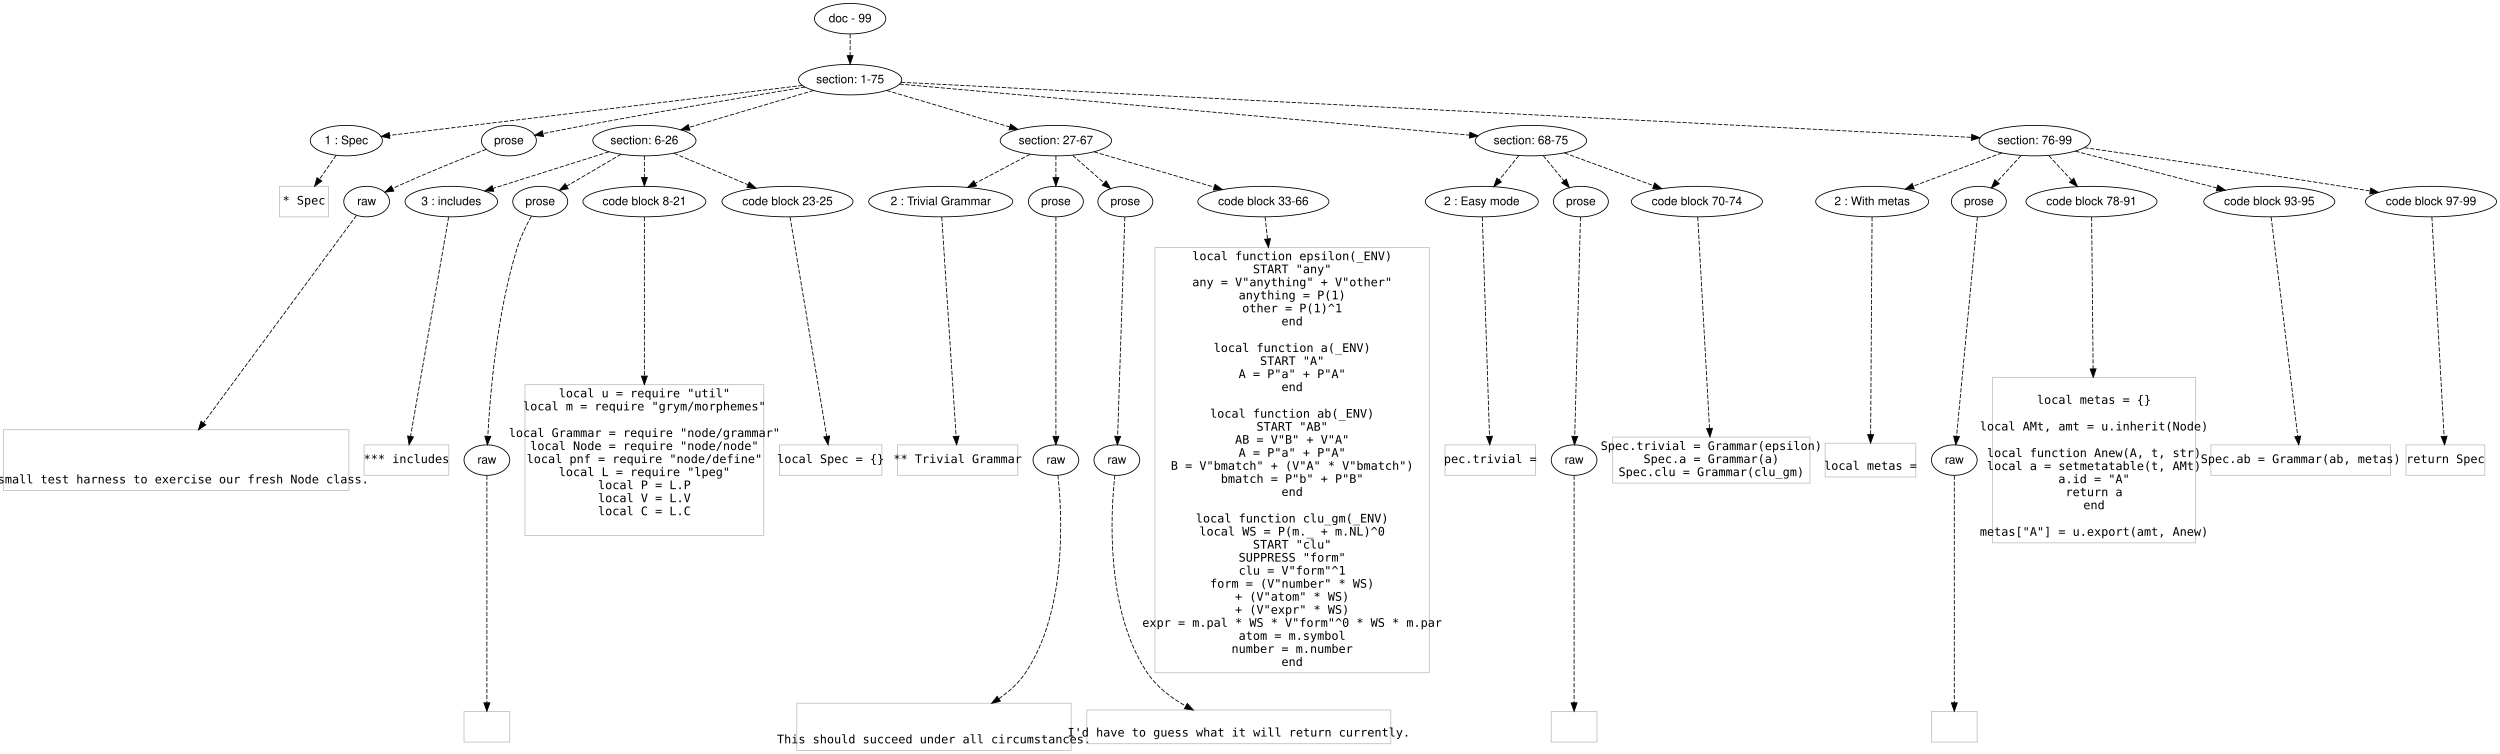
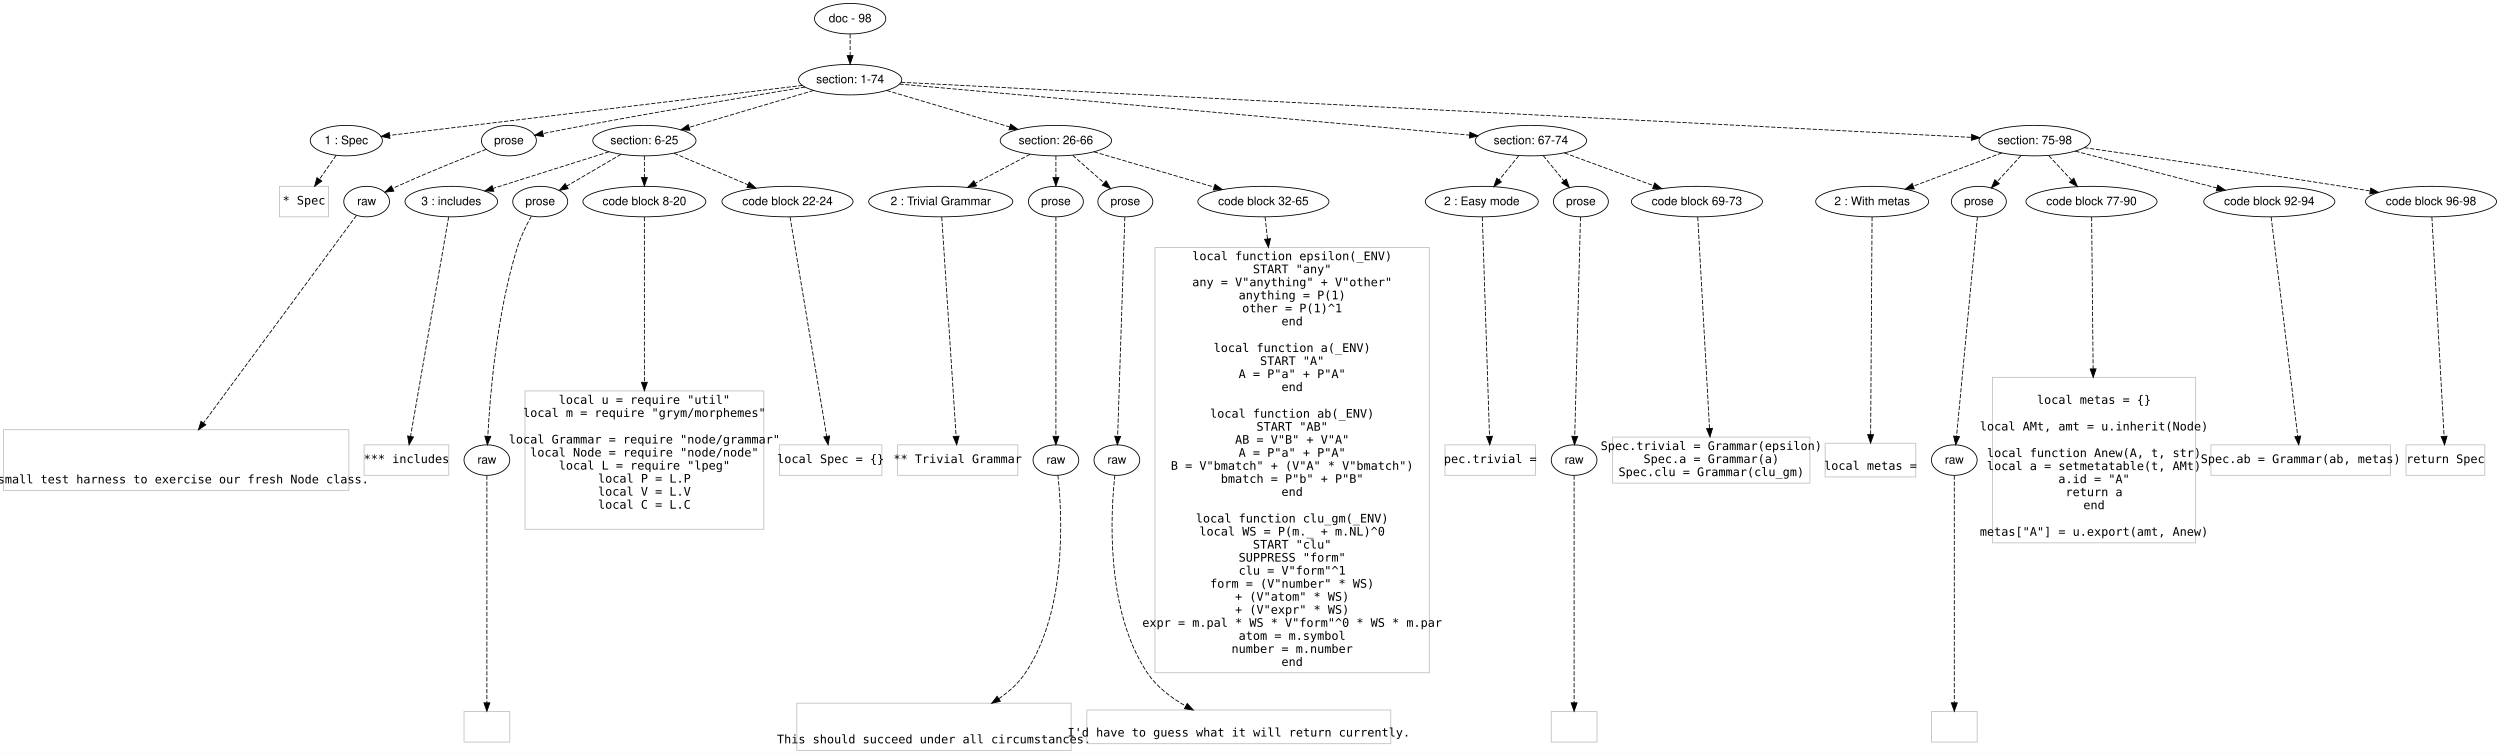
<svg xmlns="http://www.w3.org/2000/svg" width="2952pt" height="890pt" viewBox="0.00 0.00 2952.46 890.00">
  <g id="graph0" class="graph" transform="scale(1 1) rotate(0) translate(4 886.0009)">
    <polygon fill="#ffffff" stroke="transparent" points="-4,4 -4,-886.001 2948.461,-886.001 2948.461,4 -4,4" />
    <g id="node1" class="node">
      <ellipse fill="none" stroke="#000000" cx="1000" cy="-864.001" rx="42.122" ry="18" />
-       <text text-anchor="middle" x="1000" y="-859.801" font-family="Helvetica,sans-Serif" font-size="14.00" fill="#000000">doc - 99</text>
+       <text text-anchor="middle" x="1000" y="-859.801" font-family="Helvetica,sans-Serif" font-size="14.00" fill="#000000">doc - 98</text>
    </g>
    <g id="node2" class="node">
      <ellipse fill="none" stroke="#000000" cx="1000" cy="-792.001" rx="60.983" ry="18" />
-       <text text-anchor="middle" x="1000" y="-787.801" font-family="Helvetica,sans-Serif" font-size="14.00" fill="#000000">section: 1-75</text>
+       <text text-anchor="middle" x="1000" y="-787.801" font-family="Helvetica,sans-Serif" font-size="14.00" fill="#000000">section: 1-74</text>
    </g>
    <g id="edge1" class="edge">
      <path fill="none" stroke="#000000" stroke-dasharray="5,2" d="M1000,-845.832C1000,-838.132 1000,-828.975 1000,-820.418" />
      <polygon fill="#000000" stroke="#000000" points="1003.5,-820.414 1000,-810.414 996.5,-820.414 1003.5,-820.414" />
    </g>
    <g id="node3" class="node">
      <ellipse fill="none" stroke="#000000" cx="405" cy="-720.001" rx="42.606" ry="18" />
      <text text-anchor="middle" x="405" y="-715.801" font-family="Helvetica,sans-Serif" font-size="14.00" fill="#000000">1 : Spec</text>
    </g>
    <g id="edge2" class="edge">
      <path fill="none" stroke="#000000" stroke-dasharray="5,2" d="M943.756,-785.195C828.555,-771.255 567.294,-739.64 456.361,-726.216" />
      <polygon fill="#000000" stroke="#000000" points="456.452,-722.702 446.104,-724.975 455.611,-729.651 456.452,-722.702" />
    </g>
    <g id="node4" class="node">
      <ellipse fill="none" stroke="#000000" cx="597" cy="-720.001" rx="32.459" ry="18" />
      <text text-anchor="middle" x="597" y="-715.801" font-family="Helvetica,sans-Serif" font-size="14.00" fill="#000000">prose</text>
    </g>
    <g id="edge3" class="edge">
      <path fill="none" stroke="#000000" stroke-dasharray="5,2" d="M946.757,-783.258C884.412,-772.917 778.074,-754.962 687,-738.001 670.68,-734.962 652.738,-731.415 637.197,-728.278" />
      <polygon fill="#000000" stroke="#000000" points="637.869,-724.842 627.372,-726.284 636.477,-731.703 637.869,-724.842" />
    </g>
    <g id="node5" class="node">
      <ellipse fill="none" stroke="#000000" cx="757" cy="-720.001" rx="60.983" ry="18" />
-       <text text-anchor="middle" x="757" y="-715.801" font-family="Helvetica,sans-Serif" font-size="14.00" fill="#000000">section: 6-26</text>
+       <text text-anchor="middle" x="757" y="-715.801" font-family="Helvetica,sans-Serif" font-size="14.00" fill="#000000">section: 6-25</text>
    </g>
    <g id="edge4" class="edge">
      <path fill="none" stroke="#000000" stroke-dasharray="5,2" d="M956.837,-779.212C915.755,-767.039 853.845,-748.696 809.832,-735.655" />
      <polygon fill="#000000" stroke="#000000" points="810.752,-732.277 800.17,-732.792 808.764,-738.989 810.752,-732.277" />
    </g>
    <g id="node6" class="node">
      <ellipse fill="none" stroke="#000000" cx="1243" cy="-720.001" rx="65.819" ry="18" />
-       <text text-anchor="middle" x="1243" y="-715.801" font-family="Helvetica,sans-Serif" font-size="14.00" fill="#000000">section: 27-67</text>
+       <text text-anchor="middle" x="1243" y="-715.801" font-family="Helvetica,sans-Serif" font-size="14.00" fill="#000000">section: 26-66</text>
    </g>
    <g id="edge5" class="edge">
      <path fill="none" stroke="#000000" stroke-dasharray="5,2" d="M1043.164,-779.212C1083.738,-767.19 1144.63,-749.148 1188.53,-736.14" />
      <polygon fill="#000000" stroke="#000000" points="1189.589,-739.477 1198.182,-733.28 1187.6,-732.765 1189.589,-739.477" />
    </g>
    <g id="node7" class="node">
      <ellipse fill="none" stroke="#000000" cx="1804" cy="-720.001" rx="65.819" ry="18" />
-       <text text-anchor="middle" x="1804" y="-715.801" font-family="Helvetica,sans-Serif" font-size="14.00" fill="#000000">section: 68-75</text>
+       <text text-anchor="middle" x="1804" y="-715.801" font-family="Helvetica,sans-Serif" font-size="14.00" fill="#000000">section: 67-74</text>
    </g>
    <g id="edge6" class="edge">
      <path fill="none" stroke="#000000" stroke-dasharray="5,2" d="M1058.145,-786.794C1201.888,-773.922 1573.701,-740.625 1731.484,-726.495" />
      <polygon fill="#000000" stroke="#000000" points="1731.915,-729.97 1741.563,-725.592 1731.29,-722.998 1731.915,-729.97" />
    </g>
    <g id="node8" class="node">
      <ellipse fill="none" stroke="#000000" cx="2399" cy="-720.001" rx="65.819" ry="18" />
-       <text text-anchor="middle" x="2399" y="-715.801" font-family="Helvetica,sans-Serif" font-size="14.00" fill="#000000">section: 76-99</text>
+       <text text-anchor="middle" x="2399" y="-715.801" font-family="Helvetica,sans-Serif" font-size="14.00" fill="#000000">section: 75-98</text>
    </g>
    <g id="edge7" class="edge">
      <path fill="none" stroke="#000000" stroke-dasharray="5,2" d="M1060.113,-788.907C1284.914,-777.338 2075.876,-736.631 2323.977,-723.862" />
      <polygon fill="#000000" stroke="#000000" points="2324.522,-727.339 2334.329,-723.329 2324.162,-720.348 2324.522,-727.339" />
    </g>
    <g id="node9" class="node">
      <polygon fill="none" stroke="#c0c0c0" points="384,-666.001 326,-666.001 326,-630.001 384,-630.001 384,-666.001" />
      <text text-anchor="middle" x="355" y="-644.501" font-family="Inconsolata" font-size="14.00" fill="#000000">* Spec</text>
    </g>
    <g id="edge8" class="edge">
      <path fill="none" stroke="#000000" stroke-dasharray="5,2" d="M392.896,-702.572C387.01,-694.096 379.811,-683.729 373.274,-674.316" />
      <polygon fill="#000000" stroke="#000000" points="376.093,-672.239 367.514,-666.021 370.344,-676.232 376.093,-672.239" />
    </g>
    <g id="node10" class="node">
      <ellipse fill="none" stroke="#000000" cx="429" cy="-648.001" rx="27" ry="18" />
      <text text-anchor="middle" x="429" y="-643.801" font-family="Helvetica,sans-Serif" font-size="14.00" fill="#000000">raw</text>
    </g>
    <g id="edge9" class="edge">
      <path fill="none" stroke="#000000" stroke-dasharray="5,2" d="M570.202,-709.723C543.354,-699.266 500.963,-682.32 465,-666.001 463.234,-665.2 461.428,-664.361 459.611,-663.501" />
      <polygon fill="#000000" stroke="#000000" points="461.1,-660.333 450.575,-659.119 458.045,-666.632 461.1,-660.333" />
    </g>
    <g id="node12" class="node">
      <ellipse fill="none" stroke="#000000" cx="529" cy="-648.001" rx="54.685" ry="18" />
      <text text-anchor="middle" x="529" y="-643.801" font-family="Helvetica,sans-Serif" font-size="14.00" fill="#000000">3 : includes</text>
    </g>
    <g id="edge11" class="edge">
      <path fill="none" stroke="#000000" stroke-dasharray="5,2" d="M715.181,-706.795C676.582,-694.606 619.229,-676.494 578.39,-663.598" />
      <polygon fill="#000000" stroke="#000000" points="579.235,-660.194 568.645,-660.52 577.127,-666.869 579.235,-660.194" />
    </g>
    <g id="node13" class="node">
      <ellipse fill="none" stroke="#000000" cx="634" cy="-648.001" rx="32.459" ry="18" />
      <text text-anchor="middle" x="634" y="-643.801" font-family="Helvetica,sans-Serif" font-size="14.00" fill="#000000">prose</text>
    </g>
    <g id="edge12" class="edge">
      <path fill="none" stroke="#000000" stroke-dasharray="5,2" d="M729.396,-703.843C710.356,-692.697 685.01,-677.861 665.231,-666.282" />
      <polygon fill="#000000" stroke="#000000" points="666.975,-663.248 656.577,-661.217 663.439,-669.289 666.975,-663.248" />
    </g>
    <g id="node14" class="node">
      <ellipse fill="none" stroke="#000000" cx="757" cy="-648.001" rx="72.584" ry="18" />
-       <text text-anchor="middle" x="757" y="-643.801" font-family="Helvetica,sans-Serif" font-size="14.00" fill="#000000">code block 8-21</text>
+       <text text-anchor="middle" x="757" y="-643.801" font-family="Helvetica,sans-Serif" font-size="14.00" fill="#000000">code block 8-20</text>
    </g>
    <g id="edge13" class="edge">
      <path fill="none" stroke="#000000" stroke-dasharray="5,2" d="M757,-701.832C757,-694.132 757,-684.975 757,-676.418" />
      <polygon fill="#000000" stroke="#000000" points="760.5,-676.414 757,-666.414 753.5,-676.414 760.5,-676.414" />
    </g>
    <g id="node15" class="node">
      <ellipse fill="none" stroke="#000000" cx="926" cy="-648.001" rx="77.421" ry="18" />
-       <text text-anchor="middle" x="926" y="-643.801" font-family="Helvetica,sans-Serif" font-size="14.00" fill="#000000">code block 23-25</text>
+       <text text-anchor="middle" x="926" y="-643.801" font-family="Helvetica,sans-Serif" font-size="14.00" fill="#000000">code block 22-24</text>
    </g>
    <g id="edge14" class="edge">
      <path fill="none" stroke="#000000" stroke-dasharray="5,2" d="M792.017,-705.082C817.27,-694.324 851.628,-679.686 879.229,-667.927" />
      <polygon fill="#000000" stroke="#000000" points="880.855,-671.039 888.683,-663.899 878.112,-664.599 880.855,-671.039" />
    </g>
    <g id="node21" class="node">
      <ellipse fill="none" stroke="#000000" cx="1107" cy="-648.001" rx="85.088" ry="18" />
      <text text-anchor="middle" x="1107" y="-643.801" font-family="Helvetica,sans-Serif" font-size="14.00" fill="#000000">2 : Trivial Grammar</text>
    </g>
    <g id="edge20" class="edge">
      <path fill="none" stroke="#000000" stroke-dasharray="5,2" d="M1212.479,-703.843C1193.377,-693.73 1168.538,-680.58 1147.762,-669.581" />
      <polygon fill="#000000" stroke="#000000" points="1149.313,-666.442 1138.838,-664.856 1146.038,-672.628 1149.313,-666.442" />
    </g>
    <g id="node22" class="node">
      <ellipse fill="none" stroke="#000000" cx="1243" cy="-648.001" rx="32.459" ry="18" />
      <text text-anchor="middle" x="1243" y="-643.801" font-family="Helvetica,sans-Serif" font-size="14.00" fill="#000000">prose</text>
    </g>
    <g id="edge21" class="edge">
      <path fill="none" stroke="#000000" stroke-dasharray="5,2" d="M1243,-701.832C1243,-694.132 1243,-684.975 1243,-676.418" />
      <polygon fill="#000000" stroke="#000000" points="1246.5,-676.414 1243,-666.414 1239.5,-676.414 1246.5,-676.414" />
    </g>
    <g id="node23" class="node">
      <ellipse fill="none" stroke="#000000" cx="1325" cy="-648.001" rx="32.459" ry="18" />
      <text text-anchor="middle" x="1325" y="-643.801" font-family="Helvetica,sans-Serif" font-size="14.00" fill="#000000">prose</text>
    </g>
    <g id="edge22" class="edge">
      <path fill="none" stroke="#000000" stroke-dasharray="5,2" d="M1262.85,-702.572C1273.941,-692.833 1287.876,-680.597 1299.739,-670.182" />
      <polygon fill="#000000" stroke="#000000" points="1302.355,-672.542 1307.56,-663.314 1297.736,-667.282 1302.355,-672.542" />
    </g>
    <g id="node24" class="node">
      <ellipse fill="none" stroke="#000000" cx="1488" cy="-648.001" rx="77.421" ry="18" />
-       <text text-anchor="middle" x="1488" y="-643.801" font-family="Helvetica,sans-Serif" font-size="14.00" fill="#000000">code block 33-66</text>
+       <text text-anchor="middle" x="1488" y="-643.801" font-family="Helvetica,sans-Serif" font-size="14.00" fill="#000000">code block 32-65</text>
    </g>
    <g id="edge23" class="edge">
      <path fill="none" stroke="#000000" stroke-dasharray="5,2" d="M1287.937,-706.795C1327.795,-695.082 1386.263,-677.899 1429.71,-665.131" />
      <polygon fill="#000000" stroke="#000000" points="1430.966,-668.41 1439.573,-662.232 1428.992,-661.694 1430.966,-668.41" />
    </g>
    <g id="node31" class="node">
      <ellipse fill="none" stroke="#000000" cx="1746" cy="-648.001" rx="66.77" ry="18" />
      <text text-anchor="middle" x="1746" y="-643.801" font-family="Helvetica,sans-Serif" font-size="14.00" fill="#000000">2 : Easy mode</text>
    </g>
    <g id="edge30" class="edge">
      <path fill="none" stroke="#000000" stroke-dasharray="5,2" d="M1789.663,-702.203C1782.709,-693.571 1774.23,-683.045 1766.599,-673.573" />
      <polygon fill="#000000" stroke="#000000" points="1769.171,-671.186 1760.172,-665.594 1763.72,-675.577 1769.171,-671.186" />
    </g>
    <g id="node32" class="node">
      <ellipse fill="none" stroke="#000000" cx="1863" cy="-648.001" rx="32.459" ry="18" />
      <text text-anchor="middle" x="1863" y="-643.801" font-family="Helvetica,sans-Serif" font-size="14.00" fill="#000000">prose</text>
    </g>
    <g id="edge31" class="edge">
      <path fill="none" stroke="#000000" stroke-dasharray="5,2" d="M1818.584,-702.203C1825.942,-693.224 1834.98,-682.194 1842.978,-672.434" />
      <polygon fill="#000000" stroke="#000000" points="1845.761,-674.56 1849.392,-664.607 1840.347,-670.123 1845.761,-674.56" />
    </g>
    <g id="node33" class="node">
      <ellipse fill="none" stroke="#000000" cx="2000" cy="-648.001" rx="77.421" ry="18" />
-       <text text-anchor="middle" x="2000" y="-643.801" font-family="Helvetica,sans-Serif" font-size="14.00" fill="#000000">code block 70-74</text>
+       <text text-anchor="middle" x="2000" y="-643.801" font-family="Helvetica,sans-Serif" font-size="14.00" fill="#000000">code block 69-73</text>
    </g>
    <g id="edge32" class="edge">
      <path fill="none" stroke="#000000" stroke-dasharray="5,2" d="M1843.664,-705.431C1874.003,-694.286 1916.07,-678.832 1948.926,-666.763" />
      <polygon fill="#000000" stroke="#000000" points="1950.186,-670.029 1958.366,-663.295 1947.772,-663.458 1950.186,-670.029" />
    </g>
    <g id="node38" class="node">
      <ellipse fill="none" stroke="#000000" cx="2207" cy="-648.001" rx="66.744" ry="18" />
      <text text-anchor="middle" x="2207" y="-643.801" font-family="Helvetica,sans-Serif" font-size="14.00" fill="#000000">2 : With metas</text>
    </g>
    <g id="edge37" class="edge">
      <path fill="none" stroke="#000000" stroke-dasharray="5,2" d="M2360.146,-705.431C2330.057,-694.147 2288.192,-678.448 2255.838,-666.315" />
      <polygon fill="#000000" stroke="#000000" points="2256.718,-662.907 2246.125,-662.673 2254.26,-669.461 2256.718,-662.907" />
    </g>
    <g id="node39" class="node">
      <ellipse fill="none" stroke="#000000" cx="2333" cy="-648.001" rx="32.459" ry="18" />
      <text text-anchor="middle" x="2333" y="-643.801" font-family="Helvetica,sans-Serif" font-size="14.00" fill="#000000">prose</text>
    </g>
    <g id="edge38" class="edge">
      <path fill="none" stroke="#000000" stroke-dasharray="5,2" d="M2382.685,-702.203C2374.252,-693.003 2363.845,-681.65 2354.738,-671.715" />
      <polygon fill="#000000" stroke="#000000" points="2357.113,-669.126 2347.776,-664.12 2351.953,-673.856 2357.113,-669.126" />
    </g>
    <g id="node40" class="node">
      <ellipse fill="none" stroke="#000000" cx="2466" cy="-648.001" rx="77.421" ry="18" />
-       <text text-anchor="middle" x="2466" y="-643.801" font-family="Helvetica,sans-Serif" font-size="14.00" fill="#000000">code block 78-91</text>
+       <text text-anchor="middle" x="2466" y="-643.801" font-family="Helvetica,sans-Serif" font-size="14.00" fill="#000000">code block 77-90</text>
    </g>
    <g id="edge39" class="edge">
      <path fill="none" stroke="#000000" stroke-dasharray="5,2" d="M2415.562,-702.203C2423.695,-693.463 2433.637,-682.779 2442.537,-673.215" />
      <polygon fill="#000000" stroke="#000000" points="2445.146,-675.548 2449.396,-665.843 2440.022,-670.78 2445.146,-675.548" />
    </g>
    <g id="node41" class="node">
      <ellipse fill="none" stroke="#000000" cx="2676" cy="-648.001" rx="77.421" ry="18" />
-       <text text-anchor="middle" x="2676" y="-643.801" font-family="Helvetica,sans-Serif" font-size="14.00" fill="#000000">code block 93-95</text>
+       <text text-anchor="middle" x="2676" y="-643.801" font-family="Helvetica,sans-Serif" font-size="14.00" fill="#000000">code block 92-94</text>
    </g>
    <g id="edge40" class="edge">
      <path fill="none" stroke="#000000" stroke-dasharray="5,2" d="M2446.934,-707.542C2493.242,-695.505 2563.605,-677.215 2614.123,-664.085" />
      <polygon fill="#000000" stroke="#000000" points="2615.151,-667.434 2623.949,-661.53 2613.39,-660.659 2615.151,-667.434" />
    </g>
    <g id="node42" class="node">
      <ellipse fill="none" stroke="#000000" cx="2867" cy="-648.001" rx="77.421" ry="18" />
-       <text text-anchor="middle" x="2867" y="-643.801" font-family="Helvetica,sans-Serif" font-size="14.00" fill="#000000">code block 97-99</text>
+       <text text-anchor="middle" x="2867" y="-643.801" font-family="Helvetica,sans-Serif" font-size="14.00" fill="#000000">code block 96-98</text>
    </g>
    <g id="edge41" class="edge">
      <path fill="none" stroke="#000000" stroke-dasharray="5,2" d="M2457.531,-711.7C2529.33,-701.424 2654.733,-683.172 2762,-666.001 2772.697,-664.289 2783.995,-662.418 2795.059,-660.55" />
      <polygon fill="#000000" stroke="#000000" points="2795.858,-663.965 2805.131,-658.841 2794.686,-657.064 2795.858,-663.965" />
    </g>
    <g id="node11" class="node">
      <polygon fill="none" stroke="#c0c0c0" points="408,-378.602 0,-378.602 0,-306.799 408,-306.799 408,-378.602" />
      <text text-anchor="middle" x="204" y="-315.2" font-family="Inconsolata" font-size="14.00" fill="#000000">  A small test harness to exercise our fresh Node class.</text>
    </g>
    <g id="edge10" class="edge">
      <path fill="none" stroke="#000000" stroke-dasharray="5,2" d="M416.903,-631.587C383.133,-585.765 287.005,-455.329 236.268,-386.485" />
      <polygon fill="#000000" stroke="#000000" points="239.063,-384.378 230.313,-378.404 233.428,-388.531 239.063,-384.378" />
    </g>
    <g id="node16" class="node">
      <polygon fill="none" stroke="#c0c0c0" points="526,-360.7 426,-360.7 426,-324.7 526,-324.7 526,-360.7" />
      <text text-anchor="middle" x="476" y="-339.2" font-family="Inconsolata" font-size="14.00" fill="#000000">*** includes</text>
    </g>
    <g id="edge15" class="edge">
      <path fill="none" stroke="#000000" stroke-dasharray="5,2" d="M525.843,-629.817C516.951,-578.592 491.643,-432.812 480.909,-370.98" />
      <polygon fill="#000000" stroke="#000000" points="484.299,-370.043 479.14,-360.789 477.402,-371.24 484.299,-370.043" />
    </g>
    <g id="node17" class="node">
      <ellipse fill="none" stroke="#000000" cx="571" cy="-342.7" rx="27" ry="18" />
      <text text-anchor="middle" x="571" y="-338.5" font-family="Helvetica,sans-Serif" font-size="14.00" fill="#000000">raw</text>
    </g>
    <g id="edge16" class="edge">
      <path fill="none" stroke="#000000" stroke-dasharray="5,2" d="M623.502,-630.605C617.753,-620.306 611.003,-606.806 607,-594.001 582.479,-515.557 574.58,-418.055 572.098,-370.881" />
      <polygon fill="#000000" stroke="#000000" points="575.59,-370.626 571.611,-360.806 568.598,-370.964 575.59,-370.626" />
    </g>
    <g id="node19" class="node">
-       <polygon fill="none" stroke="#c0c0c0" points="898,-431.801 616,-431.801 616,-253.6 898,-253.6 898,-431.801" />
-       <text text-anchor="middle" x="757" y="-416.801" font-family="Inconsolata" font-size="14.00" fill="#000000">local u = require "util"</text>
-       <text text-anchor="middle" x="757" y="-401.401" font-family="Inconsolata" font-size="14.00" fill="#000000">local m = require "grym/morphemes"</text>
-       <text text-anchor="middle" x="757" y="-370.001" font-family="Inconsolata" font-size="14.00" fill="#000000">local Grammar = require "node/grammar"</text>
-       <text text-anchor="middle" x="757" y="-354.601" font-family="Inconsolata" font-size="14.00" fill="#000000">local Node = require "node/node"</text>
-       <text text-anchor="middle" x="757" y="-339.2" font-family="Inconsolata" font-size="14.00" fill="#000000">local pnf = require "node/define"</text>
-       <text text-anchor="middle" x="757" y="-323.8" font-family="Inconsolata" font-size="14.00" fill="#000000">local L = require "lpeg"</text>
-       <text text-anchor="middle" x="757" y="-308.4" font-family="Inconsolata" font-size="14.00" fill="#000000">local P = L.P</text>
-       <text text-anchor="middle" x="757" y="-293" font-family="Inconsolata" font-size="14.00" fill="#000000">local V = L.V</text>
-       <text text-anchor="middle" x="757" y="-277.6" font-family="Inconsolata" font-size="14.00" fill="#000000">local C = L.C</text>
+       <polygon fill="none" stroke="#c0c0c0" points="898,-424.401 616,-424.401 616,-261 898,-261 898,-424.401" />
+       <text text-anchor="middle" x="757" y="-409.101" font-family="Inconsolata" font-size="14.00" fill="#000000">local u = require "util"</text>
+       <text text-anchor="middle" x="757" y="-393.701" font-family="Inconsolata" font-size="14.00" fill="#000000">local m = require "grym/morphemes"</text>
+       <text text-anchor="middle" x="757" y="-362.3" font-family="Inconsolata" font-size="14.00" fill="#000000">local Grammar = require "node/grammar"</text>
+       <text text-anchor="middle" x="757" y="-346.901" font-family="Inconsolata" font-size="14.00" fill="#000000">local Node = require "node/node"</text>
+       <text text-anchor="middle" x="757" y="-331.5" font-family="Inconsolata" font-size="14.00" fill="#000000">local L = require "lpeg"</text>
+       <text text-anchor="middle" x="757" y="-316.101" font-family="Inconsolata" font-size="14.00" fill="#000000">local P = L.P</text>
+       <text text-anchor="middle" x="757" y="-300.7" font-family="Inconsolata" font-size="14.00" fill="#000000">local V = L.V</text>
+       <text text-anchor="middle" x="757" y="-285.3" font-family="Inconsolata" font-size="14.00" fill="#000000">local C = L.C</text>
    </g>
    <g id="edge18" class="edge">
-       <path fill="none" stroke="#000000" stroke-dasharray="5,2" d="M757,-629.817C757,-593.553 757,-509.899 757,-442.19" />
-       <polygon fill="#000000" stroke="#000000" points="760.5,-441.897 757,-431.897 753.5,-441.897 760.5,-441.897" />
+       <path fill="none" stroke="#000000" stroke-dasharray="5,2" d="M757,-629.817C757,-592.194 757,-503.562 757,-434.648" />
+       <polygon fill="#000000" stroke="#000000" points="760.5,-434.631 757,-424.631 753.5,-434.632 760.5,-434.631" />
    </g>
    <g id="node20" class="node">
      <polygon fill="none" stroke="#c0c0c0" points="1037.5,-360.7 916.5,-360.7 916.5,-324.7 1037.5,-324.7 1037.5,-360.7" />
      <text text-anchor="middle" x="977" y="-339.2" font-family="Inconsolata" font-size="14.00" fill="#000000">local Spec = {}</text>
    </g>
    <g id="edge19" class="edge">
      <path fill="none" stroke="#000000" stroke-dasharray="5,2" d="M929.038,-629.817C937.595,-578.592 961.947,-432.812 972.276,-370.98" />
      <polygon fill="#000000" stroke="#000000" points="975.783,-371.229 973.978,-360.789 968.879,-370.075 975.783,-371.229" />
    </g>
    <g id="node18" class="node">
      <polygon fill="none" stroke="#c0c0c0" points="598,-45.7 544,-45.7 544,-9.7 598,-9.7 598,-45.7" />
    </g>
    <g id="edge17" class="edge">
      <path fill="none" stroke="#000000" stroke-dasharray="5,2" d="M571,-324.403C571,-271.774 571,-119.715 571,-56.154" />
      <polygon fill="#000000" stroke="#000000" points="574.5,-56.048 571,-46.048 567.5,-56.048 574.5,-56.048" />
    </g>
    <g id="node25" class="node">
      <polygon fill="none" stroke="#c0c0c0" points="1198,-360.7 1056,-360.7 1056,-324.7 1198,-324.7 1198,-360.7" />
      <text text-anchor="middle" x="1127" y="-339.2" font-family="Inconsolata" font-size="14.00" fill="#000000">** Trivial Grammar</text>
    </g>
    <g id="edge24" class="edge">
      <path fill="none" stroke="#000000" stroke-dasharray="5,2" d="M1108.191,-629.817C1111.547,-578.592 1121.097,-432.812 1125.147,-370.98" />
      <polygon fill="#000000" stroke="#000000" points="1128.654,-370.996 1125.815,-360.789 1121.669,-370.539 1128.654,-370.996" />
    </g>
    <g id="node26" class="node">
      <ellipse fill="none" stroke="#000000" cx="1243" cy="-342.7" rx="27" ry="18" />
      <text text-anchor="middle" x="1243" y="-338.5" font-family="Helvetica,sans-Serif" font-size="14.00" fill="#000000">raw</text>
    </g>
    <g id="edge25" class="edge">
      <path fill="none" stroke="#000000" stroke-dasharray="5,2" d="M1243,-629.817C1243,-578.592 1243,-432.812 1243,-370.98" />
      <polygon fill="#000000" stroke="#000000" points="1246.5,-370.789 1243,-360.789 1239.5,-370.789 1246.5,-370.789" />
    </g>
    <g id="node28" class="node">
      <ellipse fill="none" stroke="#000000" cx="1315" cy="-342.7" rx="27" ry="18" />
      <text text-anchor="middle" x="1315" y="-338.5" font-family="Helvetica,sans-Serif" font-size="14.00" fill="#000000">raw</text>
    </g>
    <g id="edge27" class="edge">
      <path fill="none" stroke="#000000" stroke-dasharray="5,2" d="M1324.404,-629.817C1322.726,-578.592 1317.952,-432.812 1315.926,-370.98" />
      <polygon fill="#000000" stroke="#000000" points="1319.418,-370.669 1315.592,-360.789 1312.422,-370.898 1319.418,-370.669" />
    </g>
    <g id="node30" class="node">
      <polygon fill="none" stroke="#c0c0c0" points="1684,-593.802 1360,-593.802 1360,-91.599 1684,-91.599 1684,-593.802" />
      <text text-anchor="middle" x="1522" y="-578.801" font-family="Inconsolata" font-size="14.00" fill="#000000">local function epsilon(_ENV)</text>
      <text text-anchor="middle" x="1522" y="-563.401" font-family="Inconsolata" font-size="14.00" fill="#000000">  START "any"</text>
      <text text-anchor="middle" x="1522" y="-548.001" font-family="Inconsolata" font-size="14.00" fill="#000000">  any = V"anything" + V"other"</text>
      <text text-anchor="middle" x="1522" y="-532.601" font-family="Inconsolata" font-size="14.00" fill="#000000">  anything = P(1)</text>
      <text text-anchor="middle" x="1522" y="-517.201" font-family="Inconsolata" font-size="14.00" fill="#000000">  other = P(1)^1</text>
      <text text-anchor="middle" x="1522" y="-501.801" font-family="Inconsolata" font-size="14.00" fill="#000000">end </text>
      <text text-anchor="middle" x="1522" y="-470.401" font-family="Inconsolata" font-size="14.00" fill="#000000">local function a(_ENV)</text>
      <text text-anchor="middle" x="1522" y="-455.001" font-family="Inconsolata" font-size="14.00" fill="#000000">  START "A"</text>
      <text text-anchor="middle" x="1522" y="-439.601" font-family="Inconsolata" font-size="14.00" fill="#000000">  A = P"a" + P"A"</text>
      <text text-anchor="middle" x="1522" y="-424.201" font-family="Inconsolata" font-size="14.00" fill="#000000">end</text>
      <text text-anchor="middle" x="1522" y="-392.801" font-family="Inconsolata" font-size="14.00" fill="#000000">local function ab(_ENV)</text>
      <text text-anchor="middle" x="1522" y="-377.401" font-family="Inconsolata" font-size="14.00" fill="#000000">  START "AB"</text>
      <text text-anchor="middle" x="1522" y="-362.001" font-family="Inconsolata" font-size="14.00" fill="#000000">  AB = V"B" + V"A"  </text>
      <text text-anchor="middle" x="1522" y="-346.601" font-family="Inconsolata" font-size="14.00" fill="#000000">  A = P"a" + P"A"</text>
      <text text-anchor="middle" x="1522" y="-331.2" font-family="Inconsolata" font-size="14.00" fill="#000000">  B = V"bmatch" + (V"A" * V"bmatch")</text>
      <text text-anchor="middle" x="1522" y="-315.8" font-family="Inconsolata" font-size="14.00" fill="#000000">  bmatch = P"b" + P"B"</text>
      <text text-anchor="middle" x="1522" y="-300.4" font-family="Inconsolata" font-size="14.00" fill="#000000">end</text>
      <text text-anchor="middle" x="1522" y="-269" font-family="Inconsolata" font-size="14.00" fill="#000000">local function clu_gm(_ENV)</text>
      <text text-anchor="middle" x="1522" y="-253.6" font-family="Inconsolata" font-size="14.00" fill="#000000">  local WS = P(m._ + m.NL)^0</text>
      <text text-anchor="middle" x="1522" y="-238.2" font-family="Inconsolata" font-size="14.00" fill="#000000">  START "clu"</text>
      <text text-anchor="middle" x="1522" y="-222.8" font-family="Inconsolata" font-size="14.00" fill="#000000">  SUPPRESS "form"</text>
      <text text-anchor="middle" x="1522" y="-207.4" font-family="Inconsolata" font-size="14.00" fill="#000000">  clu = V"form"^1</text>
      <text text-anchor="middle" x="1522" y="-192" font-family="Inconsolata" font-size="14.00" fill="#000000">  form = (V"number" * WS)</text>
      <text text-anchor="middle" x="1522" y="-176.6" font-family="Inconsolata" font-size="14.00" fill="#000000">       + (V"atom" * WS) </text>
      <text text-anchor="middle" x="1522" y="-161.2" font-family="Inconsolata" font-size="14.00" fill="#000000">       + (V"expr" * WS)</text>
      <text text-anchor="middle" x="1522" y="-145.8" font-family="Inconsolata" font-size="14.00" fill="#000000">  expr = m.pal * WS * V"form"^0 * WS * m.par</text>
      <text text-anchor="middle" x="1522" y="-130.4" font-family="Inconsolata" font-size="14.00" fill="#000000">  atom = m.symbol</text>
      <text text-anchor="middle" x="1522" y="-115" font-family="Inconsolata" font-size="14.00" fill="#000000">  number = m.number</text>
      <text text-anchor="middle" x="1522" y="-99.6" font-family="Inconsolata" font-size="14.00" fill="#000000">end</text>
    </g>
    <g id="edge29" class="edge">
      <path fill="none" stroke="#000000" stroke-dasharray="5,2" d="M1490.025,-629.817C1490.805,-622.813 1491.782,-614.041 1492.905,-603.957" />
      <polygon fill="#000000" stroke="#000000" points="1496.396,-604.229 1494.025,-593.903 1489.439,-603.454 1496.396,-604.229" />
    </g>
    <g id="node27" class="node">
      <polygon fill="none" stroke="#c0c0c0" points="1261,-55.602 937,-55.602 937,.202 1261,.202 1261,-55.602" />
      <text text-anchor="middle" x="1099" y="-8.2" font-family="Inconsolata" font-size="14.00" fill="#000000">This should succeed under all circumstances.</text>
    </g>
    <g id="edge26" class="edge">
      <path fill="none" stroke="#000000" stroke-dasharray="5,2" d="M1245.376,-324.731C1250.218,-280.763 1256.907,-165.923 1207,-91.4 1198.93,-79.35 1187.745,-69.257 1175.614,-60.919" />
      <polygon fill="#000000" stroke="#000000" points="1177.392,-57.901 1167.091,-55.425 1173.599,-63.785 1177.392,-57.901" />
    </g>
    <g id="node29" class="node">
      <polygon fill="none" stroke="#c0c0c0" points="1638.5,-47.602 1279.5,-47.602 1279.5,-7.798 1638.5,-7.798 1638.5,-47.602" />
      <text text-anchor="middle" x="1459" y="-16.2" font-family="Inconsolata" font-size="14.00" fill="#000000">I'd have to guess what it will return currently. </text>
    </g>
    <g id="edge28" class="edge">
      <path fill="none" stroke="#000000" stroke-dasharray="5,2" d="M1312.624,-324.731C1307.782,-280.763 1301.093,-165.923 1351,-91.4 1362.088,-74.843 1379.057,-61.981 1396.282,-52.29" />
      <polygon fill="#000000" stroke="#000000" points="1398.094,-55.291 1405.283,-47.508 1394.81,-49.109 1398.094,-55.291" />
    </g>
    <g id="node34" class="node">
      <polygon fill="none" stroke="#c0c0c0" points="1809.5,-360.7 1702.5,-360.7 1702.5,-324.7 1809.5,-324.7 1809.5,-360.7" />
      <text text-anchor="middle" x="1756" y="-339.2" font-family="Inconsolata" font-size="14.00" fill="#000000">pec.trivial =</text>
    </g>
    <g id="edge33" class="edge">
      <path fill="none" stroke="#000000" stroke-dasharray="5,2" d="M1746.596,-629.817C1748.274,-578.592 1753.048,-432.812 1755.074,-370.98" />
      <polygon fill="#000000" stroke="#000000" points="1758.578,-370.898 1755.408,-360.789 1751.582,-370.669 1758.578,-370.898" />
    </g>
    <g id="node35" class="node">
      <ellipse fill="none" stroke="#000000" cx="1855" cy="-342.7" rx="27" ry="18" />
      <text text-anchor="middle" x="1855" y="-338.5" font-family="Helvetica,sans-Serif" font-size="14.00" fill="#000000">raw</text>
    </g>
    <g id="edge34" class="edge">
      <path fill="none" stroke="#000000" stroke-dasharray="5,2" d="M1862.524,-629.817C1861.181,-578.592 1857.361,-432.812 1855.741,-370.98" />
      <polygon fill="#000000" stroke="#000000" points="1859.235,-370.694 1855.474,-360.789 1852.237,-370.877 1859.235,-370.694" />
    </g>
    <g id="node37" class="node">
      <polygon fill="none" stroke="#c0c0c0" points="2133.5,-369.901 1900.5,-369.901 1900.5,-315.5 2133.5,-315.5 2133.5,-369.901" />
      <text text-anchor="middle" x="2017" y="-354.601" font-family="Inconsolata" font-size="14.00" fill="#000000">Spec.trivial = Grammar(epsilon)</text>
      <text text-anchor="middle" x="2017" y="-339.2" font-family="Inconsolata" font-size="14.00" fill="#000000">Spec.a = Grammar(a)</text>
      <text text-anchor="middle" x="2017" y="-323.8" font-family="Inconsolata" font-size="14.00" fill="#000000">Spec.clu = Grammar(clu_gm)</text>
    </g>
    <g id="edge36" class="edge">
      <path fill="none" stroke="#000000" stroke-dasharray="5,2" d="M2001.013,-629.817C2003.728,-581.055 2011.214,-446.612 2014.897,-380.462" />
      <polygon fill="#000000" stroke="#000000" points="2018.414,-380.254 2015.476,-370.075 2011.425,-379.865 2018.414,-380.254" />
    </g>
    <g id="node36" class="node">
      <polygon fill="none" stroke="#c0c0c0" points="1882,-45.7 1828,-45.7 1828,-9.7 1882,-9.7 1882,-45.7" />
    </g>
    <g id="edge35" class="edge">
      <path fill="none" stroke="#000000" stroke-dasharray="5,2" d="M1855,-324.403C1855,-271.774 1855,-119.715 1855,-56.154" />
      <polygon fill="#000000" stroke="#000000" points="1858.5,-56.048 1855,-46.048 1851.5,-56.048 1858.5,-56.048" />
    </g>
    <g id="node43" class="node">
      <polygon fill="none" stroke="#c0c0c0" points="2258.5,-362.603 2151.5,-362.603 2151.5,-322.798 2258.5,-322.798 2258.5,-362.603" />
      <text text-anchor="middle" x="2205" y="-331.2" font-family="Inconsolata" font-size="14.00" fill="#000000">local metas =</text>
    </g>
    <g id="edge42" class="edge">
      <path fill="none" stroke="#000000" stroke-dasharray="5,2" d="M2206.881,-629.817C2206.549,-579.093 2205.609,-435.652 2205.197,-372.817" />
      <polygon fill="#000000" stroke="#000000" points="2208.697,-372.731 2205.131,-362.754 2201.697,-372.777 2208.697,-372.731" />
    </g>
    <g id="node44" class="node">
      <ellipse fill="none" stroke="#000000" cx="2304" cy="-342.7" rx="27" ry="18" />
      <text text-anchor="middle" x="2304" y="-338.5" font-family="Helvetica,sans-Serif" font-size="14.00" fill="#000000">raw</text>
    </g>
    <g id="edge43" class="edge">
      <path fill="none" stroke="#000000" stroke-dasharray="5,2" d="M2331.273,-629.817C2326.407,-578.592 2312.559,-432.812 2306.686,-370.98" />
      <polygon fill="#000000" stroke="#000000" points="2310.148,-370.413 2305.718,-360.789 2303.18,-371.075 2310.148,-370.413" />
    </g>
    <g id="node46" class="node">
      <polygon fill="none" stroke="#c0c0c0" points="2589,-440.401 2349,-440.401 2349,-245 2589,-245 2589,-440.401" />
      <text text-anchor="middle" x="2469" y="-409.101" font-family="Inconsolata" font-size="14.00" fill="#000000">local metas = {}</text>
      <text text-anchor="middle" x="2469" y="-377.701" font-family="Inconsolata" font-size="14.00" fill="#000000">local AMt, amt = u.inherit(Node)</text>
      <text text-anchor="middle" x="2469" y="-346.3" font-family="Inconsolata" font-size="14.00" fill="#000000">local function Anew(A, t, str)</text>
      <text text-anchor="middle" x="2469" y="-330.901" font-family="Inconsolata" font-size="14.00" fill="#000000">  local a = setmetatable(t, AMt)</text>
      <text text-anchor="middle" x="2469" y="-315.5" font-family="Inconsolata" font-size="14.00" fill="#000000">  a.id = "A"  </text>
      <text text-anchor="middle" x="2469" y="-300.101" font-family="Inconsolata" font-size="14.00" fill="#000000">  return a</text>
      <text text-anchor="middle" x="2469" y="-284.7" font-family="Inconsolata" font-size="14.00" fill="#000000">end</text>
      <text text-anchor="middle" x="2469" y="-253.3" font-family="Inconsolata" font-size="14.00" fill="#000000">metas["A"] = u.export(amt, Anew)</text>
    </g>
    <g id="edge45" class="edge">
      <path fill="none" stroke="#000000" stroke-dasharray="5,2" d="M2466.179,-629.817C2466.521,-595.018 2467.291,-516.582 2467.941,-450.471" />
      <polygon fill="#000000" stroke="#000000" points="2471.441,-450.429 2468.04,-440.395 2464.442,-450.36 2471.441,-450.429" />
    </g>
    <g id="node47" class="node">
      <polygon fill="none" stroke="#c0c0c0" points="2819,-360.7 2607,-360.7 2607,-324.7 2819,-324.7 2819,-360.7" />
      <text text-anchor="middle" x="2713" y="-339.2" font-family="Inconsolata" font-size="14.00" fill="#000000">Spec.ab = Grammar(ab, metas)</text>
    </g>
    <g id="edge46" class="edge">
      <path fill="none" stroke="#000000" stroke-dasharray="5,2" d="M2678.204,-629.817C2684.412,-578.592 2702.079,-432.812 2709.573,-370.98" />
      <polygon fill="#000000" stroke="#000000" points="2713.079,-371.137 2710.808,-360.789 2706.13,-370.295 2713.079,-371.137" />
    </g>
    <g id="node48" class="node">
      <polygon fill="none" stroke="#c0c0c0" points="2930.5,-360.7 2837.5,-360.7 2837.5,-324.7 2930.5,-324.7 2930.5,-360.7" />
      <text text-anchor="middle" x="2884" y="-339.2" font-family="Inconsolata" font-size="14.00" fill="#000000">return Spec</text>
    </g>
    <g id="edge47" class="edge">
      <path fill="none" stroke="#000000" stroke-dasharray="5,2" d="M2868.012,-629.817C2870.865,-578.592 2878.982,-432.812 2882.425,-370.98" />
      <polygon fill="#000000" stroke="#000000" points="2885.931,-370.968 2882.993,-360.789 2878.942,-370.579 2885.931,-370.968" />
    </g>
    <g id="node45" class="node">
      <polygon fill="none" stroke="#c0c0c0" points="2331,-45.7 2277,-45.7 2277,-9.7 2331,-9.7 2331,-45.7" />
    </g>
    <g id="edge44" class="edge">
      <path fill="none" stroke="#000000" stroke-dasharray="5,2" d="M2304,-324.403C2304,-271.774 2304,-119.715 2304,-56.154" />
      <polygon fill="#000000" stroke="#000000" points="2307.5,-56.048 2304,-46.048 2300.5,-56.048 2307.5,-56.048" />
    </g>
  </g>
</svg>
